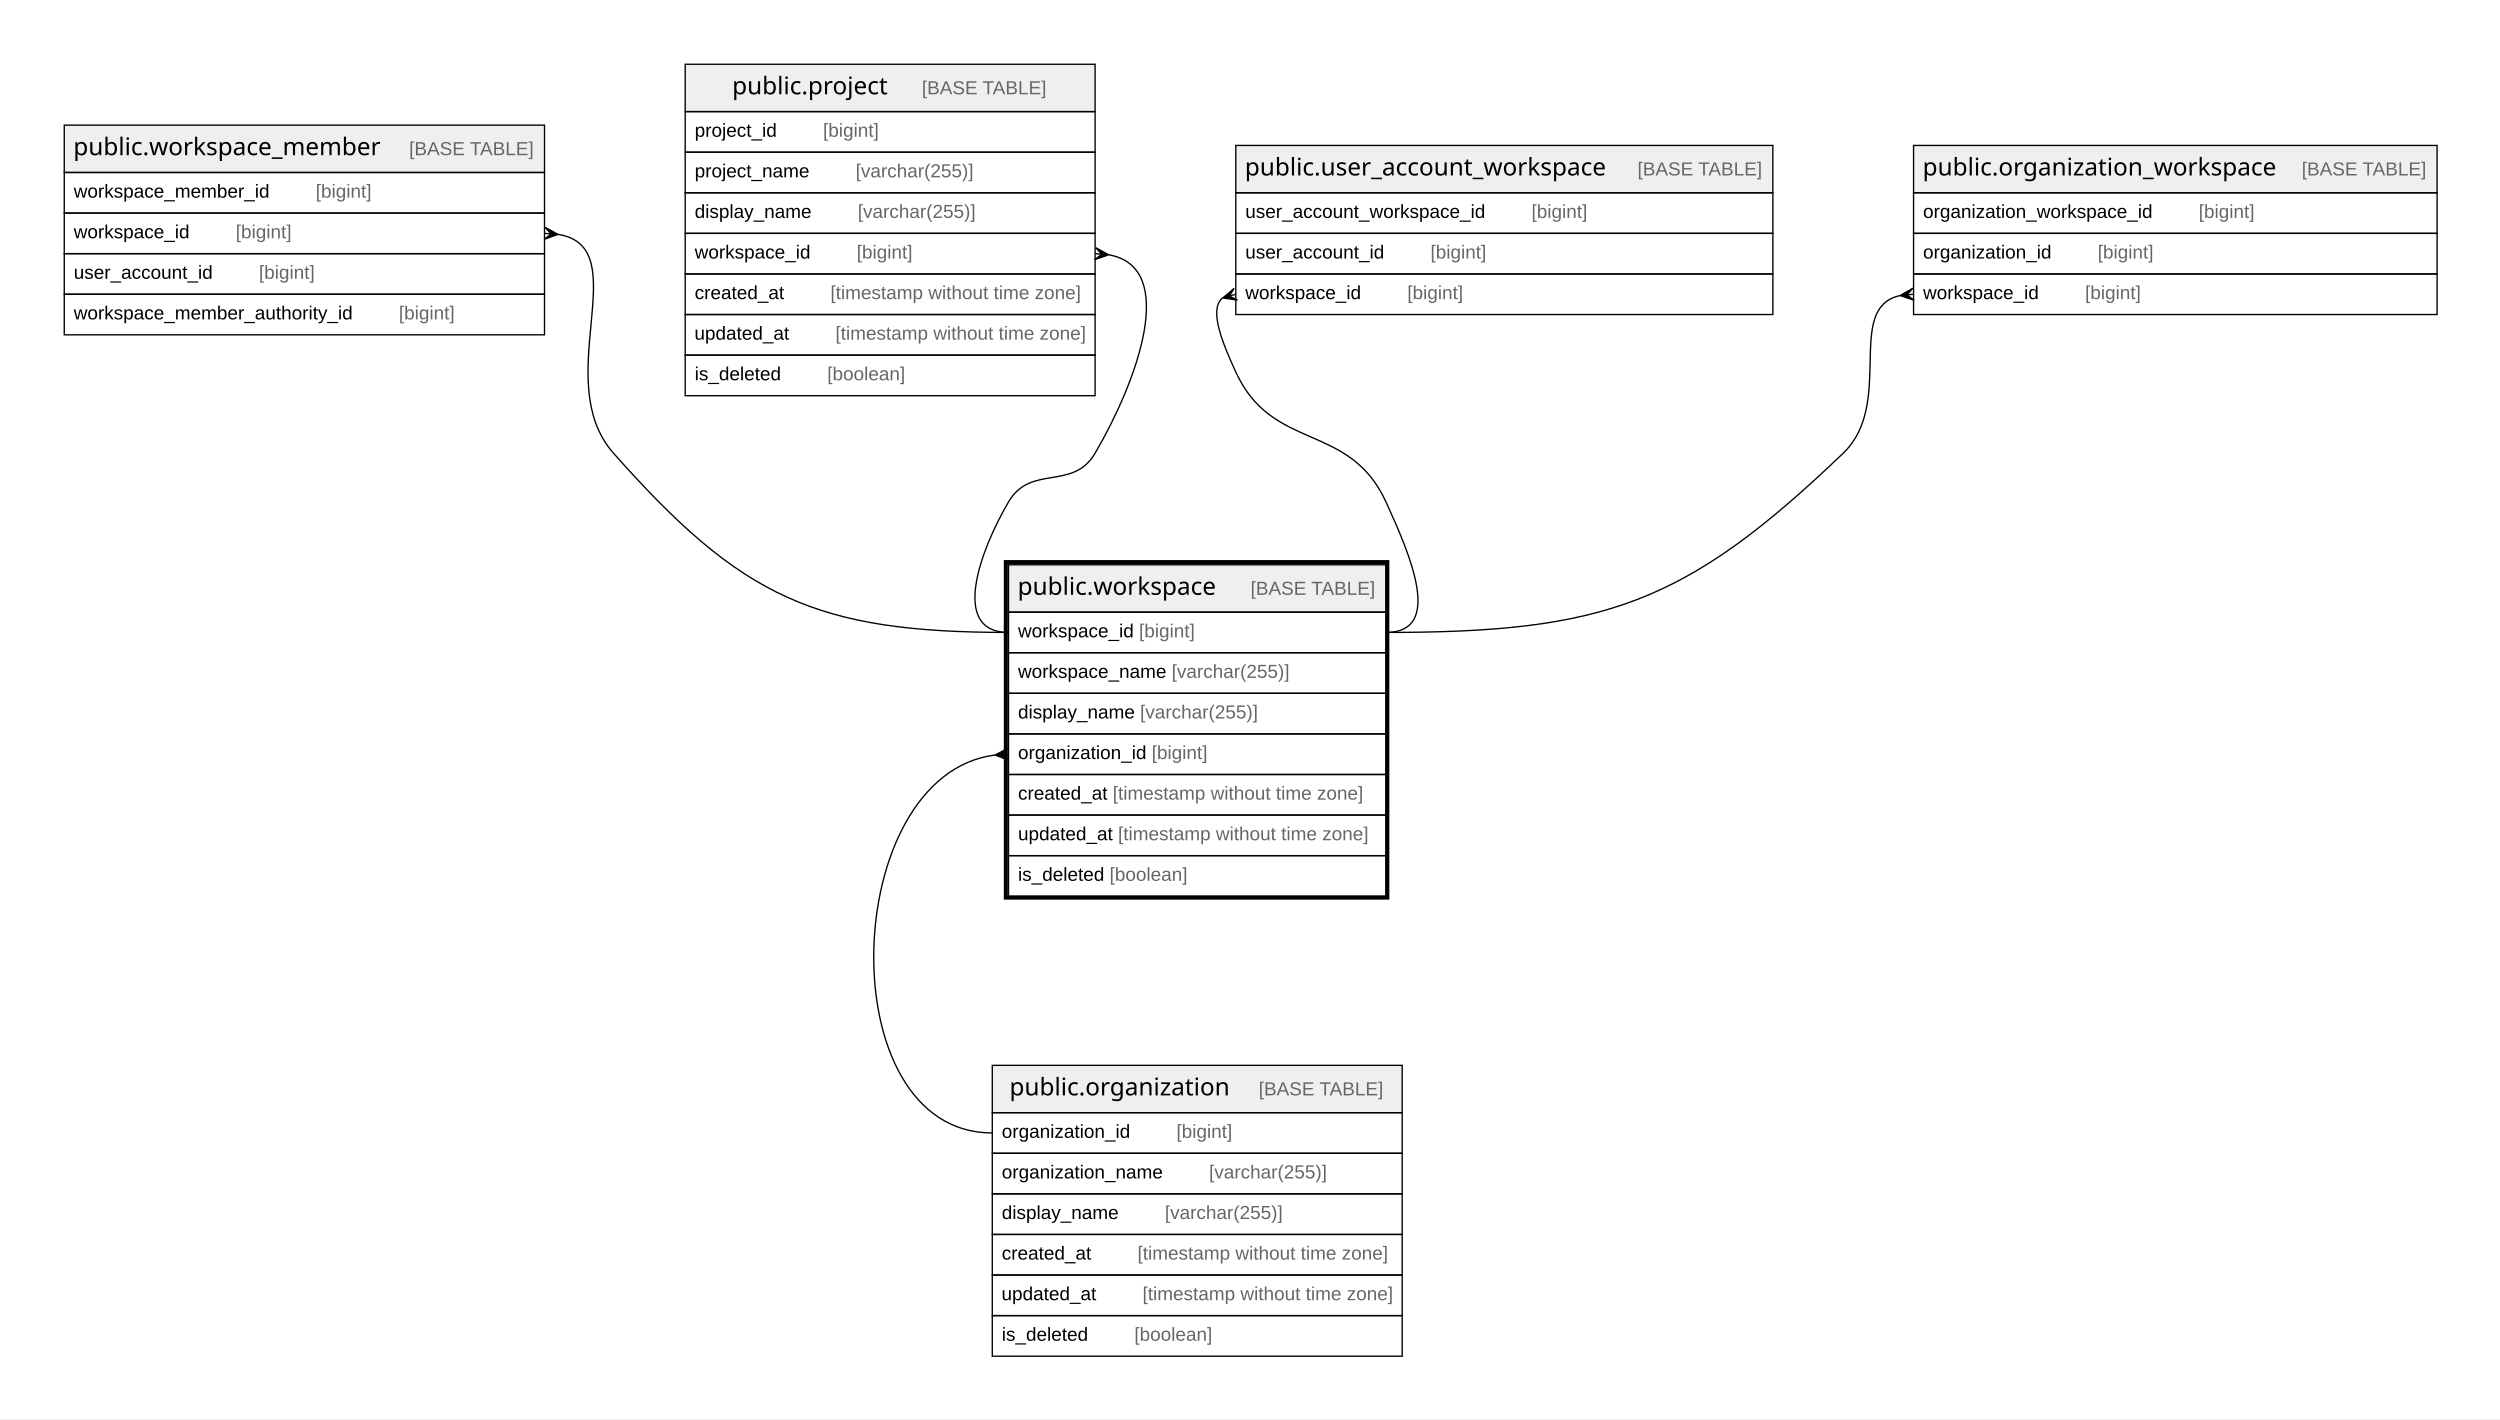
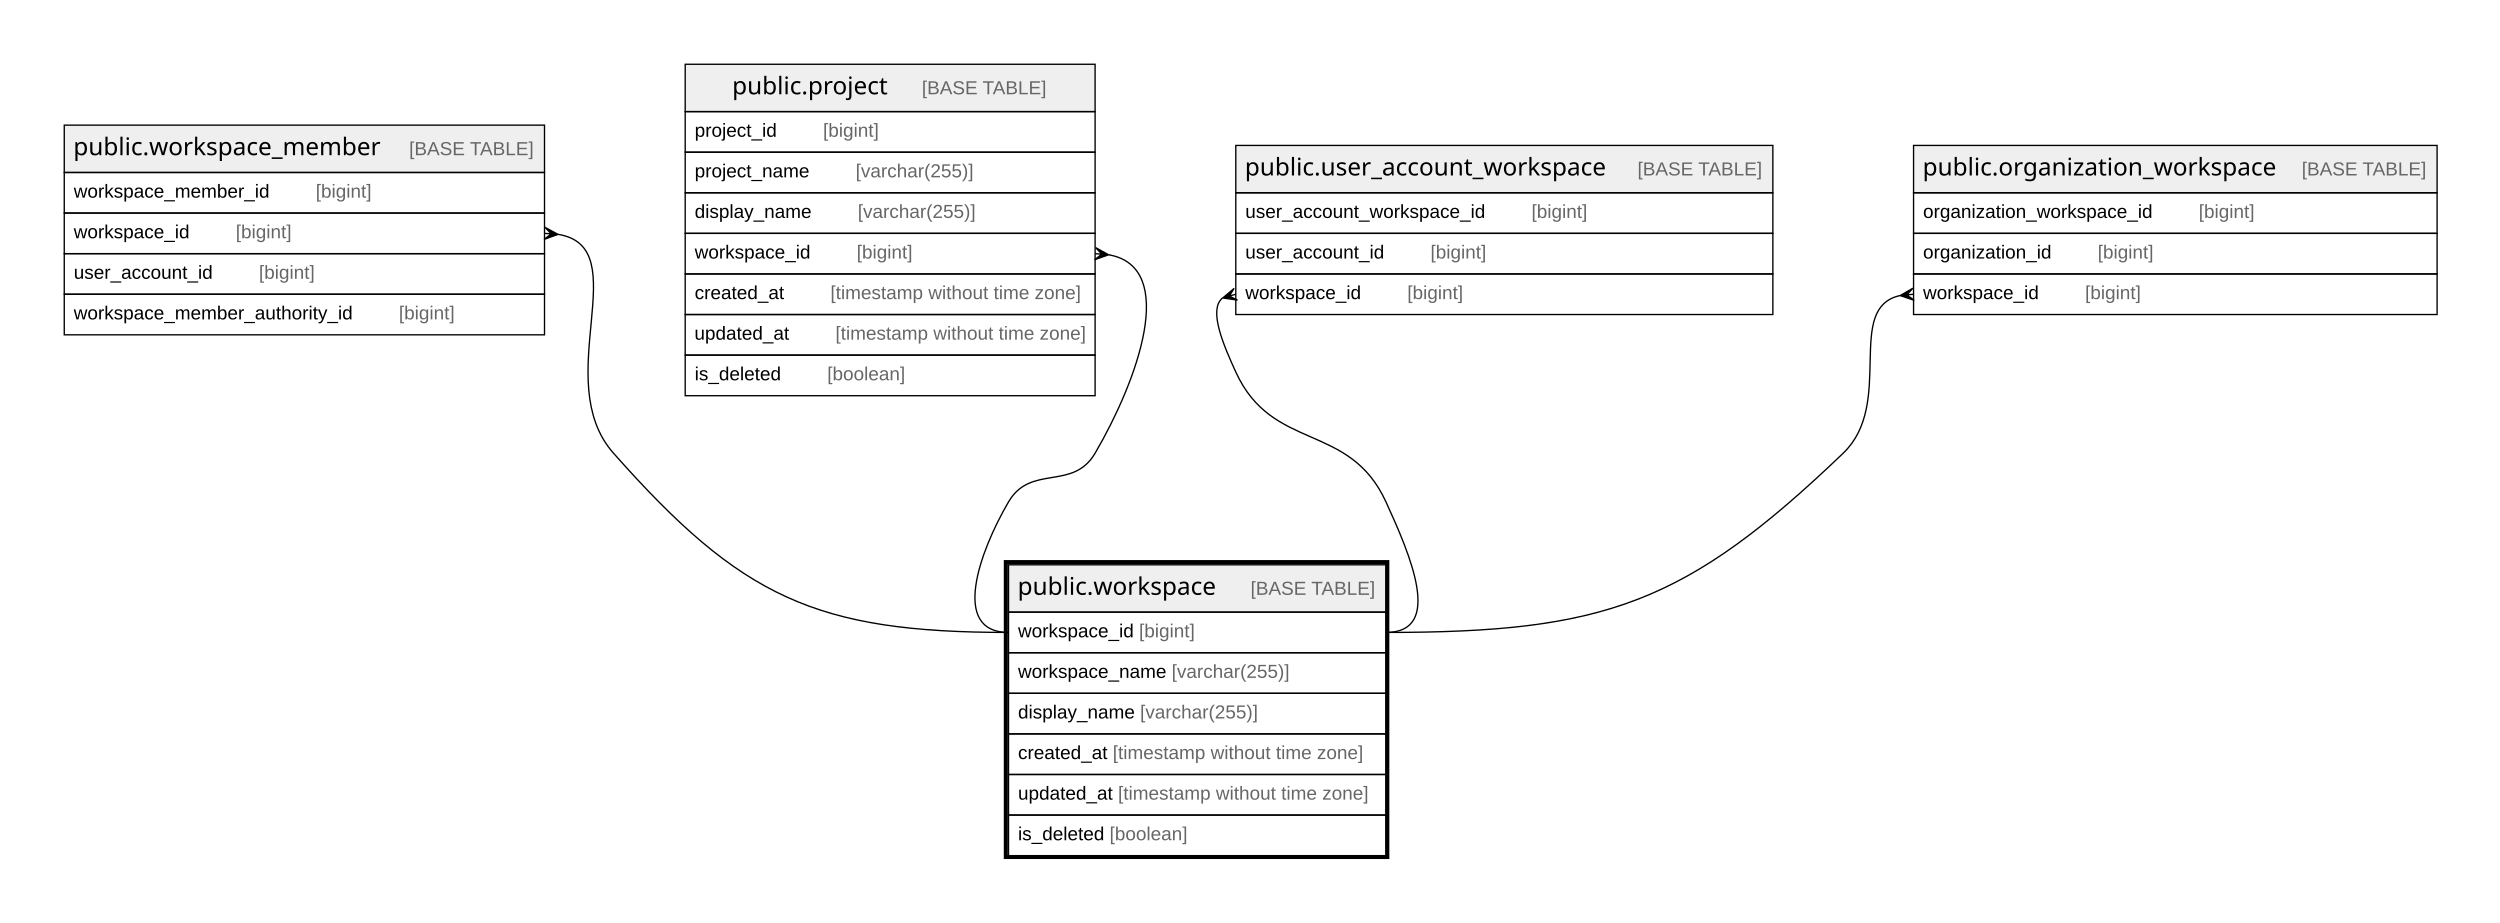
- <svg xmlns="http://www.w3.org/2000/svg" width="1848pt" height="1049pt" viewBox="0.00 0.00 1848.00 1049.00">
-   <g id="graph0" class="graph" transform="scale(1 1) rotate(0) translate(4 1045)">
-     <polygon fill="#ffffff" stroke="transparent" points="-4,4 -4,-1045 1844,-1045 1844,4 -4,4" />
+ <svg xmlns="http://www.w3.org/2000/svg" width="1848pt" height="682pt" viewBox="0.00 0.00 1848.00 682.00">
+   <g id="graph0" class="graph" transform="scale(1 1) rotate(0) translate(4 678)">
+     <polygon fill="#ffffff" stroke="transparent" points="-4,4 -4,-678 1844,-678 1844,4 -4,4" />
    <g id="node1" class="node">
-       <polygon fill="#efefef" stroke="transparent" points="741.5,-592.5 741.5,-627.5 1020.5,-627.5 1020.5,-592.5 741.5,-592.5" />
-       <polygon fill="none" stroke="#000000" points="741.5,-592.5 741.5,-627.5 1020.5,-627.5 1020.5,-592.5 741.5,-592.5" />
-       <text text-anchor="start" x="748.206" y="-605.3" font-family="Arial Bold" font-size="18.00" fill="#000000">public.workspace</text>
-       <text text-anchor="start" x="886.226" y="-605.3" font-family="Arial" font-size="14.00" fill="#000000">    </text>
-       <text text-anchor="start" x="920.431" y="-605.3" font-family="Arial" font-size="14.00" fill="#666666">[BASE TABLE]</text>
-       <polygon fill="none" stroke="#000000" points="741.5,-562.5 741.5,-592.5 1020.5,-592.5 1020.5,-562.5 741.5,-562.5" />
-       <text text-anchor="start" x="748.5" y="-573.9" font-family="Arial" font-size="14.00" fill="#000000">workspace_id </text>
-       <text text-anchor="start" x="837.96" y="-573.9" font-family="Arial" font-size="14.00" fill="#666666">[bigint]</text>
-       <polygon fill="none" stroke="#000000" points="741.5,-532.5 741.5,-562.5 1020.5,-562.5 1020.5,-532.5 741.5,-532.5" />
-       <text text-anchor="start" x="748.5" y="-543.9" font-family="Arial" font-size="14.00" fill="#000000">workspace_name </text>
-       <text text-anchor="start" x="862.079" y="-543.9" font-family="Arial" font-size="14.00" fill="#666666">[varchar(255)]</text>
-       <polygon fill="none" stroke="#000000" points="741.5,-502.5 741.5,-532.5 1020.5,-532.5 1020.5,-502.5 741.5,-502.5" />
-       <text text-anchor="start" x="748.5" y="-513.9" font-family="Arial" font-size="14.00" fill="#000000">display_name </text>
-       <text text-anchor="start" x="838.743" y="-513.9" font-family="Arial" font-size="14.00" fill="#666666">[varchar(255)]</text>
-       <polygon fill="none" stroke="#000000" points="741.5,-472.5 741.5,-502.5 1020.5,-502.5 1020.5,-472.5 741.5,-472.5" />
-       <text text-anchor="start" x="748.5" y="-483.9" font-family="Arial" font-size="14.00" fill="#000000">organization_id </text>
-       <text text-anchor="start" x="847.305" y="-483.9" font-family="Arial" font-size="14.00" fill="#666666">[bigint]</text>
-       <polygon fill="none" stroke="#000000" points="741.5,-442.5 741.5,-472.5 1020.5,-472.5 1020.5,-442.5 741.5,-442.5" />
-       <text text-anchor="start" x="748.5" y="-453.9" font-family="Arial" font-size="14.00" fill="#000000">created_at </text>
-       <text text-anchor="start" x="818.528" y="-453.9" font-family="Arial" font-size="14.00" fill="#666666">[timestamp without time zone]</text>
-       <polygon fill="none" stroke="#000000" points="741.5,-412.5 741.5,-442.5 1020.5,-442.5 1020.5,-412.5 741.5,-412.5" />
-       <text text-anchor="start" x="748.5" y="-423.9" font-family="Arial" font-size="14.00" fill="#000000">updated_at </text>
-       <text text-anchor="start" x="822.433" y="-423.9" font-family="Arial" font-size="14.00" fill="#666666">[timestamp without time zone]</text>
-       <polygon fill="none" stroke="#000000" points="741.5,-382.5 741.5,-412.5 1020.5,-412.5 1020.5,-382.5 741.5,-382.5" />
-       <text text-anchor="start" x="748.5" y="-393.9" font-family="Arial" font-size="14.00" fill="#000000">is_deleted </text>
-       <text text-anchor="start" x="816.19" y="-393.9" font-family="Arial" font-size="14.00" fill="#666666">[boolean]</text>
-       <polygon fill="none" stroke="#000000" stroke-width="3" points="739.5,-381.5 739.5,-629.5 1021.5,-629.5 1021.5,-381.5 739.5,-381.5" />
-     </g>
-     <g id="node6" class="node">
-       <polygon fill="#efefef" stroke="transparent" points="729.5,-222.5 729.5,-257.5 1032.5,-257.5 1032.5,-222.5 729.5,-222.5" />
-       <polygon fill="none" stroke="#000000" points="729.5,-222.5 729.5,-257.5 1032.5,-257.5 1032.5,-222.5 729.5,-222.5" />
-       <text text-anchor="start" x="742.198" y="-235.3" font-family="Arial Bold" font-size="18.00" fill="#000000">public.organization</text>
-       <text text-anchor="start" x="892.234" y="-235.3" font-family="Arial" font-size="14.00" fill="#000000">    </text>
-       <text text-anchor="start" x="926.438" y="-235.3" font-family="Arial" font-size="14.00" fill="#666666">[BASE TABLE]</text>
-       <polygon fill="none" stroke="#000000" points="729.5,-192.5 729.5,-222.5 1032.5,-222.5 1032.5,-192.5 729.5,-192.5" />
-       <text text-anchor="start" x="736.5" y="-203.9" font-family="Arial" font-size="14.00" fill="#000000">organization_id    </text>
-       <text text-anchor="start" x="865.619" y="-203.9" font-family="Arial" font-size="14.00" fill="#666666">[bigint]</text>
-       <polygon fill="none" stroke="#000000" points="729.5,-162.5 729.5,-192.5 1032.5,-192.5 1032.5,-162.5 729.5,-162.5" />
-       <text text-anchor="start" x="736.5" y="-173.9" font-family="Arial" font-size="14.00" fill="#000000">organization_name    </text>
-       <text text-anchor="start" x="889.738" y="-173.9" font-family="Arial" font-size="14.00" fill="#666666">[varchar(255)]</text>
-       <polygon fill="none" stroke="#000000" points="729.5,-132.5 729.5,-162.5 1032.5,-162.5 1032.5,-132.5 729.5,-132.5" />
-       <text text-anchor="start" x="736.5" y="-143.9" font-family="Arial" font-size="14.00" fill="#000000">display_name    </text>
-       <text text-anchor="start" x="857.057" y="-143.9" font-family="Arial" font-size="14.00" fill="#666666">[varchar(255)]</text>
-       <polygon fill="none" stroke="#000000" points="729.5,-102.5 729.5,-132.5 1032.5,-132.5 1032.5,-102.5 729.5,-102.5" />
-       <text text-anchor="start" x="736.5" y="-113.9" font-family="Arial" font-size="14.00" fill="#000000">created_at    </text>
-       <text text-anchor="start" x="836.842" y="-113.9" font-family="Arial" font-size="14.00" fill="#666666">[timestamp without time zone]</text>
-       <polygon fill="none" stroke="#000000" points="729.5,-72.5 729.5,-102.5 1032.5,-102.5 1032.5,-72.5 729.5,-72.5" />
-       <text text-anchor="start" x="736.307" y="-83.9" font-family="Arial" font-size="14.00" fill="#000000">updated_at    </text>
-       <text text-anchor="start" x="840.553" y="-83.9" font-family="Arial" font-size="14.00" fill="#666666">[timestamp without time zone]</text>
-       <polygon fill="none" stroke="#000000" points="729.5,-42.5 729.5,-72.5 1032.5,-72.5 1032.5,-42.5 729.5,-42.5" />
-       <text text-anchor="start" x="736.5" y="-53.9" font-family="Arial" font-size="14.00" fill="#000000">is_deleted    </text>
-       <text text-anchor="start" x="834.504" y="-53.9" font-family="Arial" font-size="14.00" fill="#666666">[boolean]</text>
-     </g>
-     <g id="edge5" class="edge">
-       <path fill="none" stroke="#000000" d="M731.189,-486.839C616.371,-471.865 608.469,-207.5 729.5,-207.5" />
-       <polygon fill="#000000" stroke="#000000" points="731.52,-486.86 741.212,-491.991 736.51,-487.18 741.5,-487.5 741.5,-487.5 741.5,-487.5 736.51,-487.18 741.788,-483.009 731.52,-486.86 731.52,-486.86" />
+       <polygon fill="#efefef" stroke="transparent" points="741.5,-225.5 741.5,-260.5 1020.5,-260.5 1020.5,-225.5 741.5,-225.5" />
+       <polygon fill="none" stroke="#000000" points="741.5,-225.5 741.5,-260.5 1020.5,-260.5 1020.5,-225.5 741.5,-225.5" />
+       <text text-anchor="start" x="748.206" y="-238.3" font-family="Arial Bold" font-size="18.00" fill="#000000">public.workspace</text>
+       <text text-anchor="start" x="886.226" y="-238.3" font-family="Arial" font-size="14.00" fill="#000000">    </text>
+       <text text-anchor="start" x="920.431" y="-238.3" font-family="Arial" font-size="14.00" fill="#666666">[BASE TABLE]</text>
+       <polygon fill="none" stroke="#000000" points="741.5,-195.5 741.5,-225.5 1020.5,-225.5 1020.5,-195.5 741.5,-195.5" />
+       <text text-anchor="start" x="748.5" y="-206.9" font-family="Arial" font-size="14.00" fill="#000000">workspace_id </text>
+       <text text-anchor="start" x="837.96" y="-206.9" font-family="Arial" font-size="14.00" fill="#666666">[bigint]</text>
+       <polygon fill="none" stroke="#000000" points="741.5,-165.5 741.5,-195.5 1020.5,-195.5 1020.5,-165.5 741.5,-165.5" />
+       <text text-anchor="start" x="748.5" y="-176.9" font-family="Arial" font-size="14.00" fill="#000000">workspace_name </text>
+       <text text-anchor="start" x="862.079" y="-176.9" font-family="Arial" font-size="14.00" fill="#666666">[varchar(255)]</text>
+       <polygon fill="none" stroke="#000000" points="741.5,-135.5 741.5,-165.5 1020.5,-165.5 1020.5,-135.5 741.5,-135.5" />
+       <text text-anchor="start" x="748.5" y="-146.9" font-family="Arial" font-size="14.00" fill="#000000">display_name </text>
+       <text text-anchor="start" x="838.743" y="-146.9" font-family="Arial" font-size="14.00" fill="#666666">[varchar(255)]</text>
+       <polygon fill="none" stroke="#000000" points="741.5,-105.5 741.5,-135.5 1020.5,-135.5 1020.5,-105.5 741.5,-105.5" />
+       <text text-anchor="start" x="748.5" y="-116.9" font-family="Arial" font-size="14.00" fill="#000000">created_at </text>
+       <text text-anchor="start" x="818.528" y="-116.9" font-family="Arial" font-size="14.00" fill="#666666">[timestamp without time zone]</text>
+       <polygon fill="none" stroke="#000000" points="741.5,-75.5 741.5,-105.5 1020.5,-105.5 1020.5,-75.5 741.5,-75.5" />
+       <text text-anchor="start" x="748.5" y="-86.9" font-family="Arial" font-size="14.00" fill="#000000">updated_at </text>
+       <text text-anchor="start" x="822.433" y="-86.9" font-family="Arial" font-size="14.00" fill="#666666">[timestamp without time zone]</text>
+       <polygon fill="none" stroke="#000000" points="741.5,-45.5 741.5,-75.5 1020.5,-75.5 1020.5,-45.5 741.5,-45.5" />
+       <text text-anchor="start" x="748.5" y="-56.9" font-family="Arial" font-size="14.00" fill="#000000">is_deleted </text>
+       <text text-anchor="start" x="816.19" y="-56.9" font-family="Arial" font-size="14.00" fill="#666666">[boolean]</text>
+       <polygon fill="none" stroke="#000000" stroke-width="3" points="739.5,-44.5 739.5,-262.5 1021.5,-262.5 1021.5,-44.5 739.5,-44.5" />
    </g>
    <g id="node2" class="node">
-       <polygon fill="#efefef" stroke="transparent" points="43.5,-917.5 43.5,-952.5 398.5,-952.5 398.5,-917.5 43.5,-917.5" />
-       <polygon fill="none" stroke="#000000" points="43.5,-917.5 43.5,-952.5 398.5,-952.5 398.5,-917.5 43.5,-917.5" />
-       <text text-anchor="start" x="50.205" y="-930.3" font-family="Arial Bold" font-size="18.00" fill="#000000">public.workspace_member</text>
-       <text text-anchor="start" x="264.227" y="-930.3" font-family="Arial" font-size="14.00" fill="#000000">    </text>
-       <text text-anchor="start" x="298.432" y="-930.3" font-family="Arial" font-size="14.00" fill="#666666">[BASE TABLE]</text>
-       <polygon fill="none" stroke="#000000" points="43.5,-887.5 43.5,-917.5 398.5,-917.5 398.5,-887.5 43.5,-887.5" />
-       <text text-anchor="start" x="50.5" y="-898.9" font-family="Arial" font-size="14.00" fill="#000000">workspace_member_id    </text>
-       <text text-anchor="start" x="229.386" y="-898.9" font-family="Arial" font-size="14.00" fill="#666666">[bigint]</text>
-       <polygon fill="none" stroke="#000000" points="43.5,-857.5 43.5,-887.5 398.5,-887.5 398.5,-857.5 43.5,-857.5" />
-       <text text-anchor="start" x="50.5" y="-868.9" font-family="Arial" font-size="14.00" fill="#000000">workspace_id    </text>
-       <text text-anchor="start" x="170.274" y="-868.9" font-family="Arial" font-size="14.00" fill="#666666">[bigint]</text>
-       <polygon fill="none" stroke="#000000" points="43.5,-827.5 43.5,-857.5 398.5,-857.5 398.5,-827.5 43.5,-827.5" />
-       <text text-anchor="start" x="50.5" y="-838.9" font-family="Arial" font-size="14.00" fill="#000000">user_account_id    </text>
-       <text text-anchor="start" x="187.406" y="-838.9" font-family="Arial" font-size="14.00" fill="#666666">[bigint]</text>
-       <polygon fill="none" stroke="#000000" points="43.5,-797.5 43.5,-827.5 398.5,-827.5 398.5,-797.5 43.5,-797.5" />
-       <text text-anchor="start" x="50.5" y="-808.9" font-family="Arial" font-size="14.00" fill="#000000">workspace_member_authority_id    </text>
-       <text text-anchor="start" x="290.848" y="-808.9" font-family="Arial" font-size="14.00" fill="#666666">[bigint]</text>
+       <polygon fill="#efefef" stroke="transparent" points="43.5,-550.5 43.5,-585.5 398.5,-585.5 398.5,-550.5 43.5,-550.5" />
+       <polygon fill="none" stroke="#000000" points="43.5,-550.5 43.5,-585.5 398.5,-585.5 398.5,-550.5 43.5,-550.5" />
+       <text text-anchor="start" x="50.205" y="-563.3" font-family="Arial Bold" font-size="18.00" fill="#000000">public.workspace_member</text>
+       <text text-anchor="start" x="264.227" y="-563.3" font-family="Arial" font-size="14.00" fill="#000000">    </text>
+       <text text-anchor="start" x="298.432" y="-563.3" font-family="Arial" font-size="14.00" fill="#666666">[BASE TABLE]</text>
+       <polygon fill="none" stroke="#000000" points="43.5,-520.5 43.5,-550.5 398.5,-550.5 398.5,-520.5 43.5,-520.5" />
+       <text text-anchor="start" x="50.5" y="-531.9" font-family="Arial" font-size="14.00" fill="#000000">workspace_member_id    </text>
+       <text text-anchor="start" x="229.386" y="-531.9" font-family="Arial" font-size="14.00" fill="#666666">[bigint]</text>
+       <polygon fill="none" stroke="#000000" points="43.5,-490.5 43.5,-520.5 398.5,-520.5 398.5,-490.5 43.5,-490.5" />
+       <text text-anchor="start" x="50.5" y="-501.9" font-family="Arial" font-size="14.00" fill="#000000">workspace_id    </text>
+       <text text-anchor="start" x="170.274" y="-501.9" font-family="Arial" font-size="14.00" fill="#666666">[bigint]</text>
+       <polygon fill="none" stroke="#000000" points="43.5,-460.5 43.5,-490.5 398.5,-490.5 398.5,-460.5 43.5,-460.5" />
+       <text text-anchor="start" x="50.5" y="-471.9" font-family="Arial" font-size="14.00" fill="#000000">user_account_id    </text>
+       <text text-anchor="start" x="187.406" y="-471.9" font-family="Arial" font-size="14.00" fill="#666666">[bigint]</text>
+       <polygon fill="none" stroke="#000000" points="43.5,-430.5 43.5,-460.5 398.5,-460.5 398.5,-430.5 43.5,-430.5" />
+       <text text-anchor="start" x="50.5" y="-441.9" font-family="Arial" font-size="14.00" fill="#000000">workspace_member_authority_id    </text>
+       <text text-anchor="start" x="290.848" y="-441.9" font-family="Arial" font-size="14.00" fill="#666666">[bigint]</text>
    </g>
    <g id="edge1" class="edge">
-       <path fill="none" stroke="#000000" d="M408.543,-871.761C467.183,-862.284 401.784,-763.917 449.5,-710 543.949,-603.278 598.986,-577.5 741.5,-577.5" />
-       <polygon fill="#000000" stroke="#000000" points="408.473,-871.766 398.17,-868.012 403.486,-872.133 398.5,-872.5 398.5,-872.5 398.5,-872.5 403.486,-872.133 398.83,-876.988 408.473,-871.766 408.473,-871.766" />
+       <path fill="none" stroke="#000000" d="M408.543,-504.761C467.183,-495.284 401.784,-396.917 449.5,-343 543.949,-236.278 598.986,-210.5 741.5,-210.5" />
+       <polygon fill="#000000" stroke="#000000" points="408.473,-504.766 398.17,-501.012 403.486,-505.133 398.5,-505.5 398.5,-505.5 398.5,-505.5 403.486,-505.133 398.83,-509.988 408.473,-504.766 408.473,-504.766" />
    </g>
    <g id="node3" class="node">
-       <polygon fill="#efefef" stroke="transparent" points="502.5,-962.5 502.5,-997.5 805.5,-997.5 805.5,-962.5 502.5,-962.5" />
-       <polygon fill="none" stroke="#000000" points="502.5,-962.5 502.5,-997.5 805.5,-997.5 805.5,-962.5 502.5,-962.5" />
-       <text text-anchor="start" x="537.208" y="-975.3" font-family="Arial Bold" font-size="18.00" fill="#000000">public.project</text>
-       <text text-anchor="start" x="643.224" y="-975.3" font-family="Arial" font-size="14.00" fill="#000000">    </text>
-       <text text-anchor="start" x="677.429" y="-975.3" font-family="Arial" font-size="14.00" fill="#666666">[BASE TABLE]</text>
-       <polygon fill="none" stroke="#000000" points="502.5,-932.5 502.5,-962.5 805.5,-962.5 805.5,-932.5 502.5,-932.5" />
-       <text text-anchor="start" x="509.5" y="-943.9" font-family="Arial" font-size="14.00" fill="#000000">project_id    </text>
-       <text text-anchor="start" x="604.382" y="-943.9" font-family="Arial" font-size="14.00" fill="#666666">[bigint]</text>
-       <polygon fill="none" stroke="#000000" points="502.5,-902.5 502.5,-932.5 805.5,-932.5 805.5,-902.5 502.5,-902.5" />
-       <text text-anchor="start" x="509.5" y="-913.9" font-family="Arial" font-size="14.00" fill="#000000">project_name    </text>
-       <text text-anchor="start" x="628.501" y="-913.9" font-family="Arial" font-size="14.00" fill="#666666">[varchar(255)]</text>
-       <polygon fill="none" stroke="#000000" points="502.5,-872.5 502.5,-902.5 805.5,-902.5 805.5,-872.5 502.5,-872.5" />
-       <text text-anchor="start" x="509.5" y="-883.9" font-family="Arial" font-size="14.00" fill="#000000">display_name    </text>
-       <text text-anchor="start" x="630.057" y="-883.9" font-family="Arial" font-size="14.00" fill="#666666">[varchar(255)]</text>
-       <polygon fill="none" stroke="#000000" points="502.5,-842.5 502.5,-872.5 805.5,-872.5 805.5,-842.5 502.5,-842.5" />
-       <text text-anchor="start" x="509.5" y="-853.9" font-family="Arial" font-size="14.00" fill="#000000">workspace_id    </text>
-       <text text-anchor="start" x="629.274" y="-853.9" font-family="Arial" font-size="14.00" fill="#666666">[bigint]</text>
-       <polygon fill="none" stroke="#000000" points="502.5,-812.5 502.5,-842.5 805.5,-842.5 805.5,-812.5 502.5,-812.5" />
-       <text text-anchor="start" x="509.5" y="-823.9" font-family="Arial" font-size="14.00" fill="#000000">created_at    </text>
-       <text text-anchor="start" x="609.842" y="-823.9" font-family="Arial" font-size="14.00" fill="#666666">[timestamp without time zone]</text>
-       <polygon fill="none" stroke="#000000" points="502.5,-782.5 502.5,-812.5 805.5,-812.5 805.5,-782.5 502.5,-782.5" />
-       <text text-anchor="start" x="509.307" y="-793.9" font-family="Arial" font-size="14.00" fill="#000000">updated_at    </text>
-       <text text-anchor="start" x="613.553" y="-793.9" font-family="Arial" font-size="14.00" fill="#666666">[timestamp without time zone]</text>
-       <polygon fill="none" stroke="#000000" points="502.5,-752.5 502.5,-782.5 805.5,-782.5 805.5,-752.5 502.5,-752.5" />
-       <text text-anchor="start" x="509.5" y="-763.9" font-family="Arial" font-size="14.00" fill="#000000">is_deleted    </text>
-       <text text-anchor="start" x="607.504" y="-763.9" font-family="Arial" font-size="14.00" fill="#666666">[boolean]</text>
+       <polygon fill="#efefef" stroke="transparent" points="502.5,-595.5 502.5,-630.5 805.5,-630.5 805.5,-595.5 502.5,-595.5" />
+       <polygon fill="none" stroke="#000000" points="502.5,-595.5 502.5,-630.5 805.5,-630.5 805.5,-595.5 502.5,-595.5" />
+       <text text-anchor="start" x="537.208" y="-608.3" font-family="Arial Bold" font-size="18.00" fill="#000000">public.project</text>
+       <text text-anchor="start" x="643.224" y="-608.3" font-family="Arial" font-size="14.00" fill="#000000">    </text>
+       <text text-anchor="start" x="677.429" y="-608.3" font-family="Arial" font-size="14.00" fill="#666666">[BASE TABLE]</text>
+       <polygon fill="none" stroke="#000000" points="502.5,-565.5 502.5,-595.5 805.5,-595.5 805.5,-565.5 502.5,-565.5" />
+       <text text-anchor="start" x="509.5" y="-576.9" font-family="Arial" font-size="14.00" fill="#000000">project_id    </text>
+       <text text-anchor="start" x="604.382" y="-576.9" font-family="Arial" font-size="14.00" fill="#666666">[bigint]</text>
+       <polygon fill="none" stroke="#000000" points="502.5,-535.5 502.5,-565.5 805.5,-565.5 805.5,-535.5 502.5,-535.5" />
+       <text text-anchor="start" x="509.5" y="-546.9" font-family="Arial" font-size="14.00" fill="#000000">project_name    </text>
+       <text text-anchor="start" x="628.501" y="-546.9" font-family="Arial" font-size="14.00" fill="#666666">[varchar(255)]</text>
+       <polygon fill="none" stroke="#000000" points="502.5,-505.5 502.5,-535.5 805.5,-535.5 805.5,-505.5 502.5,-505.5" />
+       <text text-anchor="start" x="509.5" y="-516.9" font-family="Arial" font-size="14.00" fill="#000000">display_name    </text>
+       <text text-anchor="start" x="630.057" y="-516.9" font-family="Arial" font-size="14.00" fill="#666666">[varchar(255)]</text>
+       <polygon fill="none" stroke="#000000" points="502.5,-475.5 502.5,-505.5 805.5,-505.5 805.5,-475.5 502.5,-475.5" />
+       <text text-anchor="start" x="509.5" y="-486.9" font-family="Arial" font-size="14.00" fill="#000000">workspace_id    </text>
+       <text text-anchor="start" x="629.274" y="-486.9" font-family="Arial" font-size="14.00" fill="#666666">[bigint]</text>
+       <polygon fill="none" stroke="#000000" points="502.5,-445.5 502.5,-475.5 805.5,-475.5 805.5,-445.5 502.5,-445.5" />
+       <text text-anchor="start" x="509.5" y="-456.9" font-family="Arial" font-size="14.00" fill="#000000">created_at    </text>
+       <text text-anchor="start" x="609.842" y="-456.9" font-family="Arial" font-size="14.00" fill="#666666">[timestamp without time zone]</text>
+       <polygon fill="none" stroke="#000000" points="502.5,-415.5 502.5,-445.5 805.5,-445.5 805.5,-415.5 502.5,-415.5" />
+       <text text-anchor="start" x="509.307" y="-426.9" font-family="Arial" font-size="14.00" fill="#000000">updated_at    </text>
+       <text text-anchor="start" x="613.553" y="-426.9" font-family="Arial" font-size="14.00" fill="#666666">[timestamp without time zone]</text>
+       <polygon fill="none" stroke="#000000" points="502.5,-385.5 502.5,-415.5 805.5,-415.5 805.5,-385.5 502.5,-385.5" />
+       <text text-anchor="start" x="509.5" y="-396.9" font-family="Arial" font-size="14.00" fill="#000000">is_deleted    </text>
+       <text text-anchor="start" x="607.504" y="-396.9" font-family="Arial" font-size="14.00" fill="#666666">[boolean]</text>
    </g>
    <g id="edge2" class="edge">
-       <path fill="none" stroke="#000000" d="M815.714,-856.648C867.376,-847.312 836.721,-763.383 805.5,-710 789.024,-681.829 757.976,-702.171 741.5,-674 719.848,-636.978 698.611,-577.5 741.5,-577.5" />
-       <polygon fill="#000000" stroke="#000000" points="815.465,-856.668 805.126,-853.016 810.483,-857.084 805.5,-857.5 805.5,-857.5 805.5,-857.5 810.483,-857.084 805.874,-861.984 815.465,-856.668 815.465,-856.668" />
+       <path fill="none" stroke="#000000" d="M815.714,-489.648C867.376,-480.312 836.721,-396.383 805.5,-343 789.024,-314.829 757.976,-335.171 741.5,-307 719.848,-269.978 698.611,-210.5 741.5,-210.5" />
+       <polygon fill="#000000" stroke="#000000" points="815.465,-489.668 805.126,-486.016 810.483,-490.084 805.5,-490.5 805.5,-490.5 805.5,-490.5 810.483,-490.084 805.874,-494.984 815.465,-489.668 815.465,-489.668" />
    </g>
    <g id="node4" class="node">
-       <polygon fill="#efefef" stroke="transparent" points="909.5,-902.5 909.5,-937.5 1306.5,-937.5 1306.5,-902.5 909.5,-902.5" />
-       <polygon fill="none" stroke="#000000" points="909.5,-902.5 909.5,-937.5 1306.5,-937.5 1306.5,-902.5 909.5,-902.5" />
-       <text text-anchor="start" x="916.184" y="-915.3" font-family="Arial Bold" font-size="18.00" fill="#000000">public.user_account_workspace</text>
-       <text text-anchor="start" x="1172.248" y="-915.3" font-family="Arial" font-size="14.00" fill="#000000">    </text>
-       <text text-anchor="start" x="1206.453" y="-915.3" font-family="Arial" font-size="14.00" fill="#666666">[BASE TABLE]</text>
-       <polygon fill="none" stroke="#000000" points="909.5,-872.5 909.5,-902.5 1306.5,-902.5 1306.5,-872.5 909.5,-872.5" />
-       <text text-anchor="start" x="916.5" y="-883.9" font-family="Arial" font-size="14.00" fill="#000000">user_account_workspace_id    </text>
-       <text text-anchor="start" x="1128.086" y="-883.9" font-family="Arial" font-size="14.00" fill="#666666">[bigint]</text>
-       <polygon fill="none" stroke="#000000" points="909.5,-842.5 909.5,-872.5 1306.5,-872.5 1306.5,-842.5 909.5,-842.5" />
-       <text text-anchor="start" x="916.5" y="-853.9" font-family="Arial" font-size="14.00" fill="#000000">user_account_id    </text>
-       <text text-anchor="start" x="1053.406" y="-853.9" font-family="Arial" font-size="14.00" fill="#666666">[bigint]</text>
-       <polygon fill="none" stroke="#000000" points="909.5,-812.5 909.5,-842.5 1306.5,-842.5 1306.5,-812.5 909.5,-812.5" />
-       <text text-anchor="start" x="916.5" y="-823.9" font-family="Arial" font-size="14.00" fill="#000000">workspace_id    </text>
-       <text text-anchor="start" x="1036.274" y="-823.9" font-family="Arial" font-size="14.00" fill="#666666">[bigint]</text>
+       <polygon fill="#efefef" stroke="transparent" points="909.5,-535.5 909.5,-570.5 1306.5,-570.5 1306.5,-535.5 909.5,-535.5" />
+       <polygon fill="none" stroke="#000000" points="909.5,-535.5 909.5,-570.5 1306.5,-570.5 1306.5,-535.5 909.5,-535.5" />
+       <text text-anchor="start" x="916.184" y="-548.3" font-family="Arial Bold" font-size="18.00" fill="#000000">public.user_account_workspace</text>
+       <text text-anchor="start" x="1172.248" y="-548.3" font-family="Arial" font-size="14.00" fill="#000000">    </text>
+       <text text-anchor="start" x="1206.453" y="-548.3" font-family="Arial" font-size="14.00" fill="#666666">[BASE TABLE]</text>
+       <polygon fill="none" stroke="#000000" points="909.5,-505.5 909.5,-535.5 1306.5,-535.5 1306.5,-505.5 909.5,-505.5" />
+       <text text-anchor="start" x="916.5" y="-516.9" font-family="Arial" font-size="14.00" fill="#000000">user_account_workspace_id    </text>
+       <text text-anchor="start" x="1128.086" y="-516.9" font-family="Arial" font-size="14.00" fill="#666666">[bigint]</text>
+       <polygon fill="none" stroke="#000000" points="909.5,-475.5 909.5,-505.5 1306.5,-505.5 1306.5,-475.5 909.5,-475.5" />
+       <text text-anchor="start" x="916.5" y="-486.9" font-family="Arial" font-size="14.00" fill="#000000">user_account_id    </text>
+       <text text-anchor="start" x="1053.406" y="-486.9" font-family="Arial" font-size="14.00" fill="#666666">[bigint]</text>
+       <polygon fill="none" stroke="#000000" points="909.5,-445.5 909.5,-475.5 1306.5,-475.5 1306.5,-445.5 909.5,-445.5" />
+       <text text-anchor="start" x="916.5" y="-456.9" font-family="Arial" font-size="14.00" fill="#000000">workspace_id    </text>
+       <text text-anchor="start" x="1036.274" y="-456.9" font-family="Arial" font-size="14.00" fill="#666666">[bigint]</text>
    </g>
    <g id="edge3" class="edge">
-       <path fill="none" stroke="#000000" d="M899.683,-824.694C888.949,-816.049 900.699,-789.247 909.5,-770 936.623,-710.683 993.377,-733.317 1020.5,-674 1038.335,-634.995 1063.389,-577.5 1020.5,-577.5" />
-       <polygon fill="#000000" stroke="#000000" points="899.885,-824.751 908.263,-831.827 904.693,-826.126 909.5,-827.5 909.5,-827.5 909.5,-827.5 904.693,-826.126 910.737,-823.173 899.885,-824.751 899.885,-824.751" />
+       <path fill="none" stroke="#000000" d="M899.683,-457.694C888.949,-449.049 900.699,-422.247 909.5,-403 936.623,-343.683 993.377,-366.317 1020.5,-307 1038.335,-267.995 1063.389,-210.5 1020.5,-210.5" />
+       <polygon fill="#000000" stroke="#000000" points="899.885,-457.751 908.263,-464.827 904.693,-459.126 909.5,-460.5 909.5,-460.5 909.5,-460.5 904.693,-459.126 910.737,-456.173 899.885,-457.751 899.885,-457.751" />
    </g>
    <g id="node5" class="node">
-       <polygon fill="#efefef" stroke="transparent" points="1410.5,-902.5 1410.5,-937.5 1797.5,-937.5 1797.5,-902.5 1410.5,-902.5" />
-       <polygon fill="none" stroke="#000000" points="1410.5,-902.5 1410.5,-937.5 1797.5,-937.5 1797.5,-902.5 1410.5,-902.5" />
-       <text text-anchor="start" x="1417.19" y="-915.3" font-family="Arial Bold" font-size="18.00" fill="#000000">public.organization_workspace</text>
-       <text text-anchor="start" x="1663.242" y="-915.3" font-family="Arial" font-size="14.00" fill="#000000">    </text>
-       <text text-anchor="start" x="1697.447" y="-915.3" font-family="Arial" font-size="14.00" fill="#666666">[BASE TABLE]</text>
-       <polygon fill="none" stroke="#000000" points="1410.5,-872.5 1410.5,-902.5 1797.5,-902.5 1797.5,-872.5 1410.5,-872.5" />
-       <text text-anchor="start" x="1417.5" y="-883.9" font-family="Arial" font-size="14.00" fill="#000000">organization_workspace_id    </text>
-       <text text-anchor="start" x="1621.299" y="-883.9" font-family="Arial" font-size="14.00" fill="#666666">[bigint]</text>
-       <polygon fill="none" stroke="#000000" points="1410.5,-842.5 1410.5,-872.5 1797.5,-872.5 1797.5,-842.5 1410.5,-842.5" />
-       <text text-anchor="start" x="1417.5" y="-853.9" font-family="Arial" font-size="14.00" fill="#000000">organization_id    </text>
-       <text text-anchor="start" x="1546.619" y="-853.9" font-family="Arial" font-size="14.00" fill="#666666">[bigint]</text>
-       <polygon fill="none" stroke="#000000" points="1410.5,-812.5 1410.5,-842.5 1797.5,-842.5 1797.5,-812.5 1410.5,-812.5" />
-       <text text-anchor="start" x="1417.5" y="-823.9" font-family="Arial" font-size="14.00" fill="#000000">workspace_id    </text>
-       <text text-anchor="start" x="1537.274" y="-823.9" font-family="Arial" font-size="14.00" fill="#666666">[bigint]</text>
+       <polygon fill="#efefef" stroke="transparent" points="1410.5,-535.5 1410.5,-570.5 1797.5,-570.5 1797.5,-535.5 1410.5,-535.5" />
+       <polygon fill="none" stroke="#000000" points="1410.5,-535.5 1410.5,-570.5 1797.5,-570.5 1797.5,-535.5 1410.5,-535.5" />
+       <text text-anchor="start" x="1417.19" y="-548.3" font-family="Arial Bold" font-size="18.00" fill="#000000">public.organization_workspace</text>
+       <text text-anchor="start" x="1663.242" y="-548.3" font-family="Arial" font-size="14.00" fill="#000000">    </text>
+       <text text-anchor="start" x="1697.447" y="-548.3" font-family="Arial" font-size="14.00" fill="#666666">[BASE TABLE]</text>
+       <polygon fill="none" stroke="#000000" points="1410.5,-505.5 1410.5,-535.5 1797.5,-535.5 1797.5,-505.5 1410.5,-505.5" />
+       <text text-anchor="start" x="1417.5" y="-516.9" font-family="Arial" font-size="14.00" fill="#000000">organization_workspace_id    </text>
+       <text text-anchor="start" x="1621.299" y="-516.9" font-family="Arial" font-size="14.00" fill="#666666">[bigint]</text>
+       <polygon fill="none" stroke="#000000" points="1410.5,-475.5 1410.5,-505.5 1797.5,-505.5 1797.5,-475.5 1410.5,-475.5" />
+       <text text-anchor="start" x="1417.5" y="-486.9" font-family="Arial" font-size="14.00" fill="#000000">organization_id    </text>
+       <text text-anchor="start" x="1546.619" y="-486.9" font-family="Arial" font-size="14.00" fill="#666666">[bigint]</text>
+       <polygon fill="none" stroke="#000000" points="1410.5,-445.5 1410.5,-475.5 1797.5,-475.5 1797.5,-445.5 1410.5,-445.5" />
+       <text text-anchor="start" x="1417.5" y="-456.9" font-family="Arial" font-size="14.00" fill="#000000">workspace_id    </text>
+       <text text-anchor="start" x="1537.274" y="-456.9" font-family="Arial" font-size="14.00" fill="#666666">[bigint]</text>
    </g>
    <g id="edge4" class="edge">
-       <path fill="none" stroke="#000000" d="M1400.436,-826.502C1359.162,-817.311 1397.002,-746.88 1358.5,-710 1241.978,-598.388 1181.852,-577.5 1020.5,-577.5" />
-       <polygon fill="#000000" stroke="#000000" points="1400.549,-826.513 1410.056,-831.978 1405.524,-827.007 1410.5,-827.5 1410.5,-827.5 1410.5,-827.5 1405.524,-827.007 1410.944,-823.022 1400.549,-826.513 1400.549,-826.513" />
+       <path fill="none" stroke="#000000" d="M1400.436,-459.502C1359.162,-450.311 1397.002,-379.88 1358.5,-343 1241.978,-231.388 1181.852,-210.5 1020.5,-210.5" />
+       <polygon fill="#000000" stroke="#000000" points="1400.549,-459.513 1410.056,-464.978 1405.524,-460.007 1410.5,-460.5 1410.5,-460.5 1410.5,-460.5 1405.524,-460.007 1410.944,-456.022 1400.549,-459.513 1400.549,-459.513" />
    </g>
  </g>
</svg>
